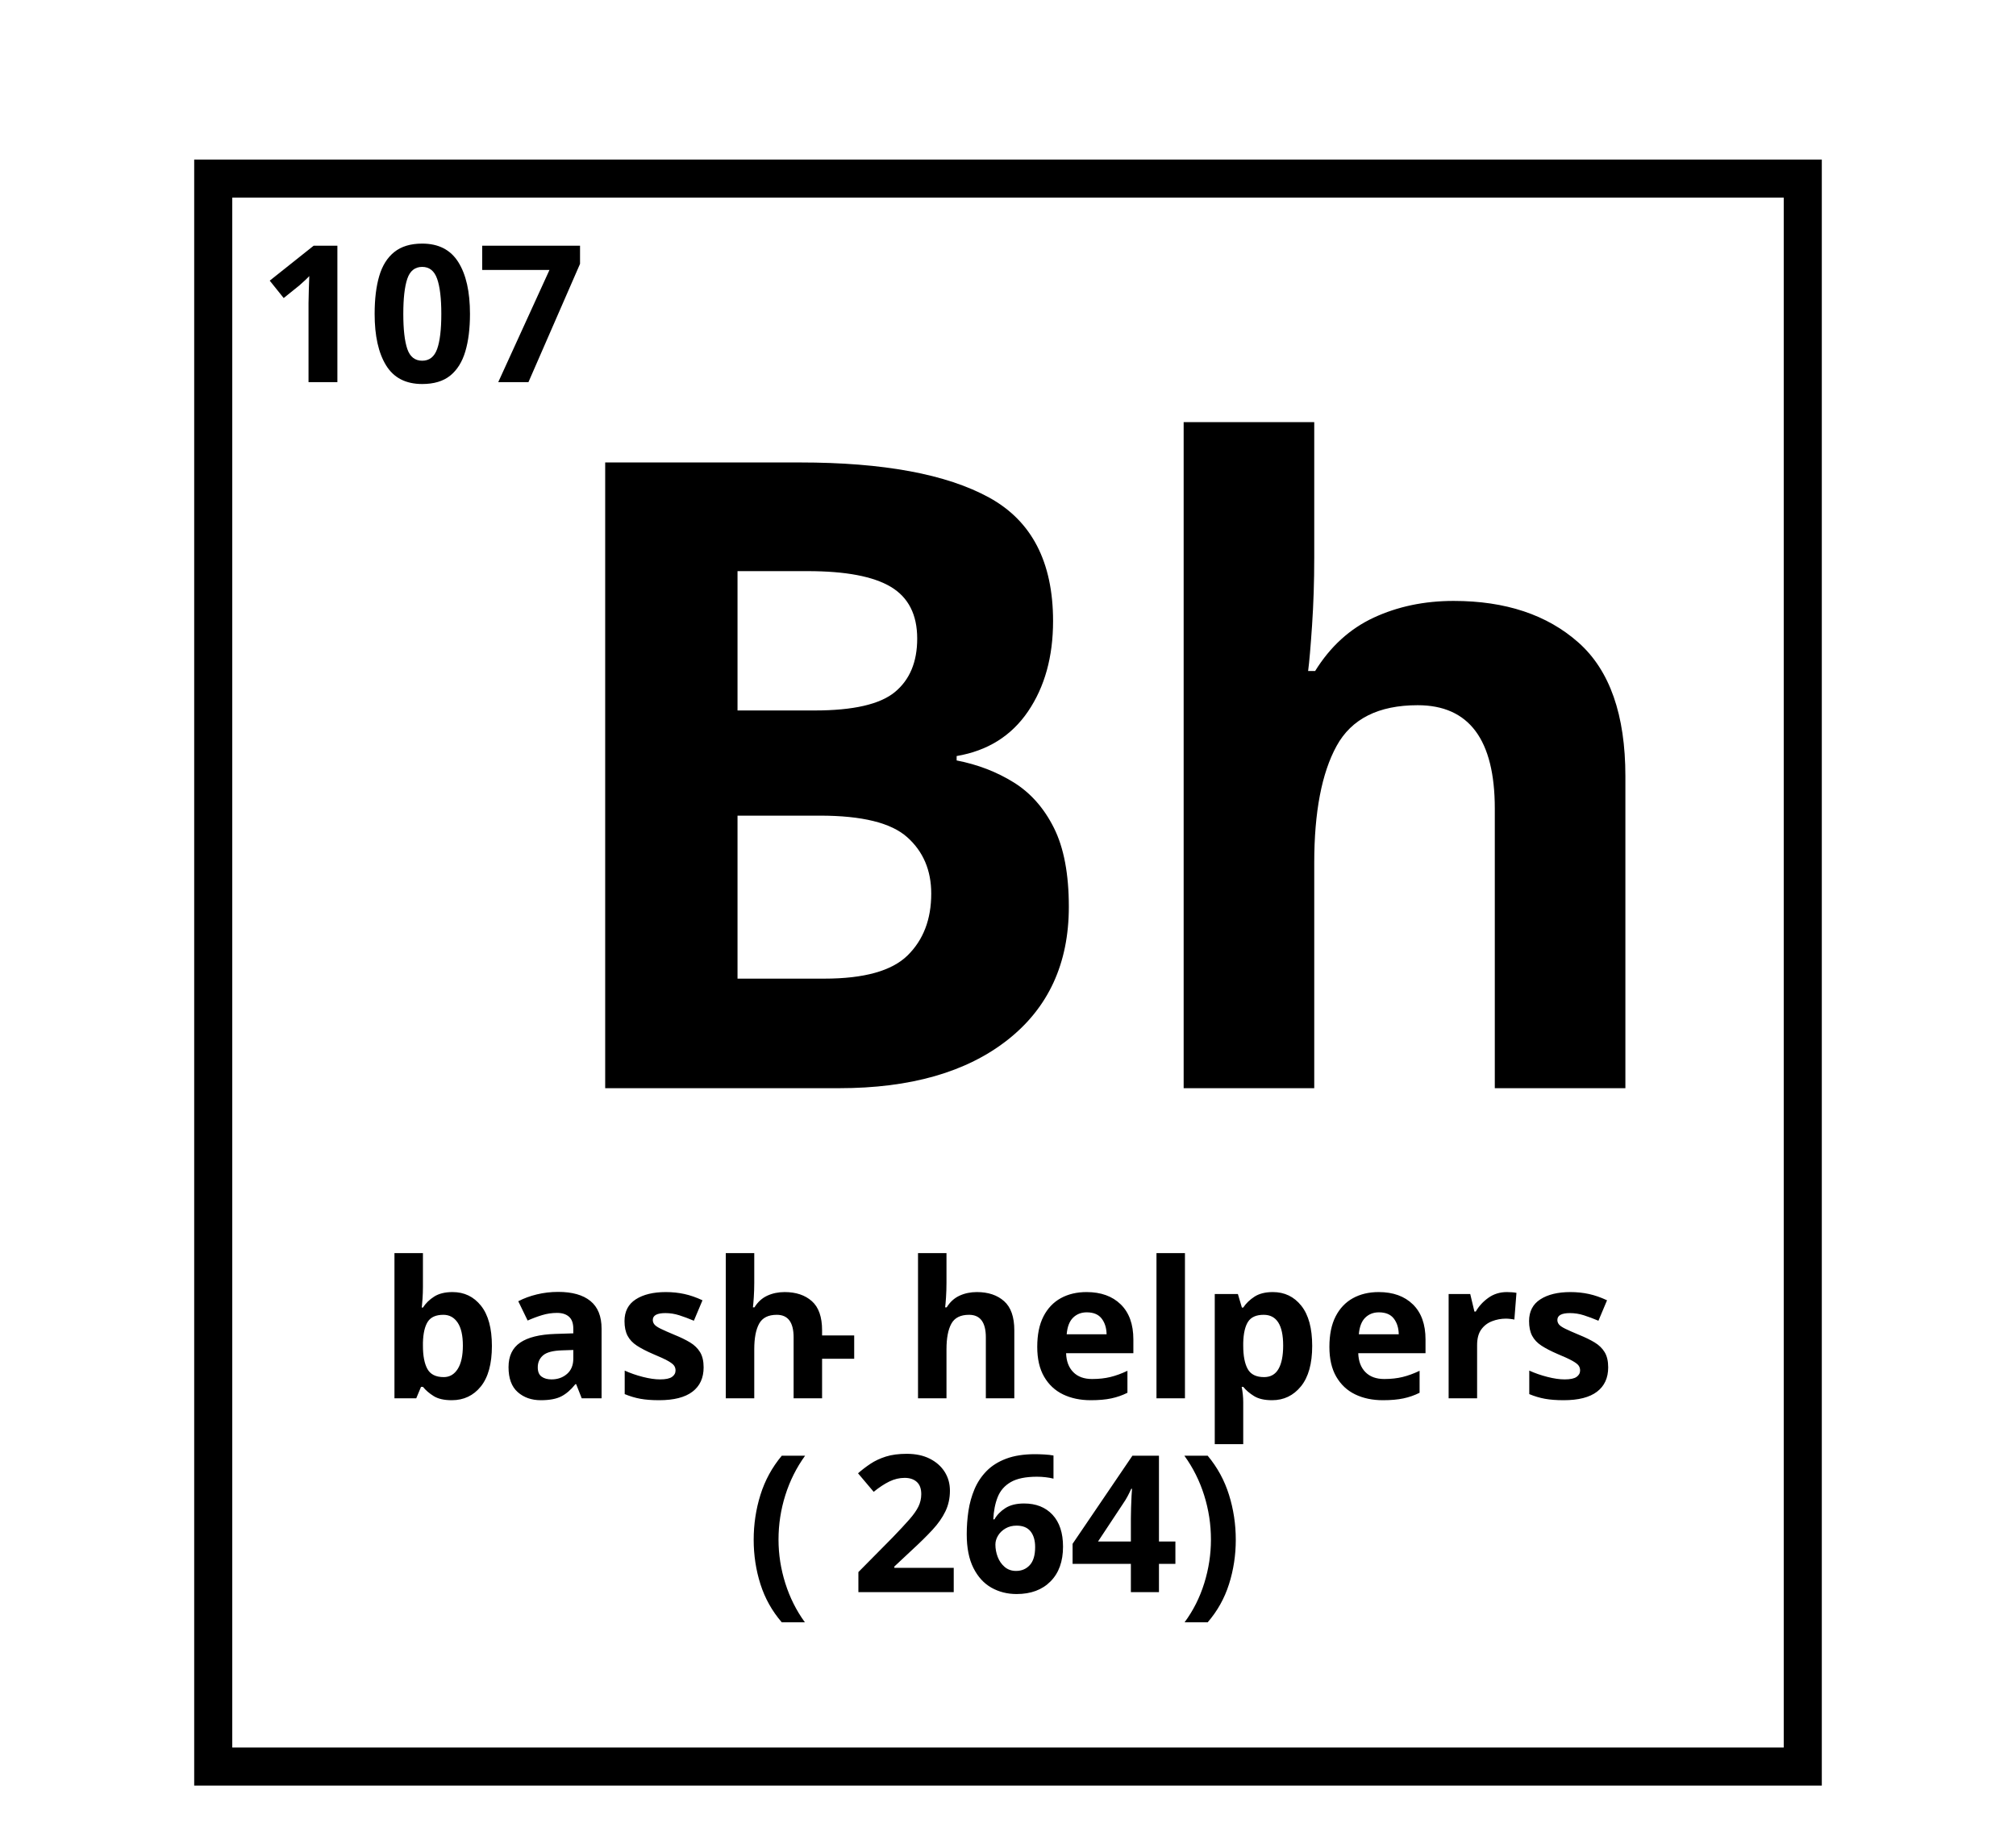
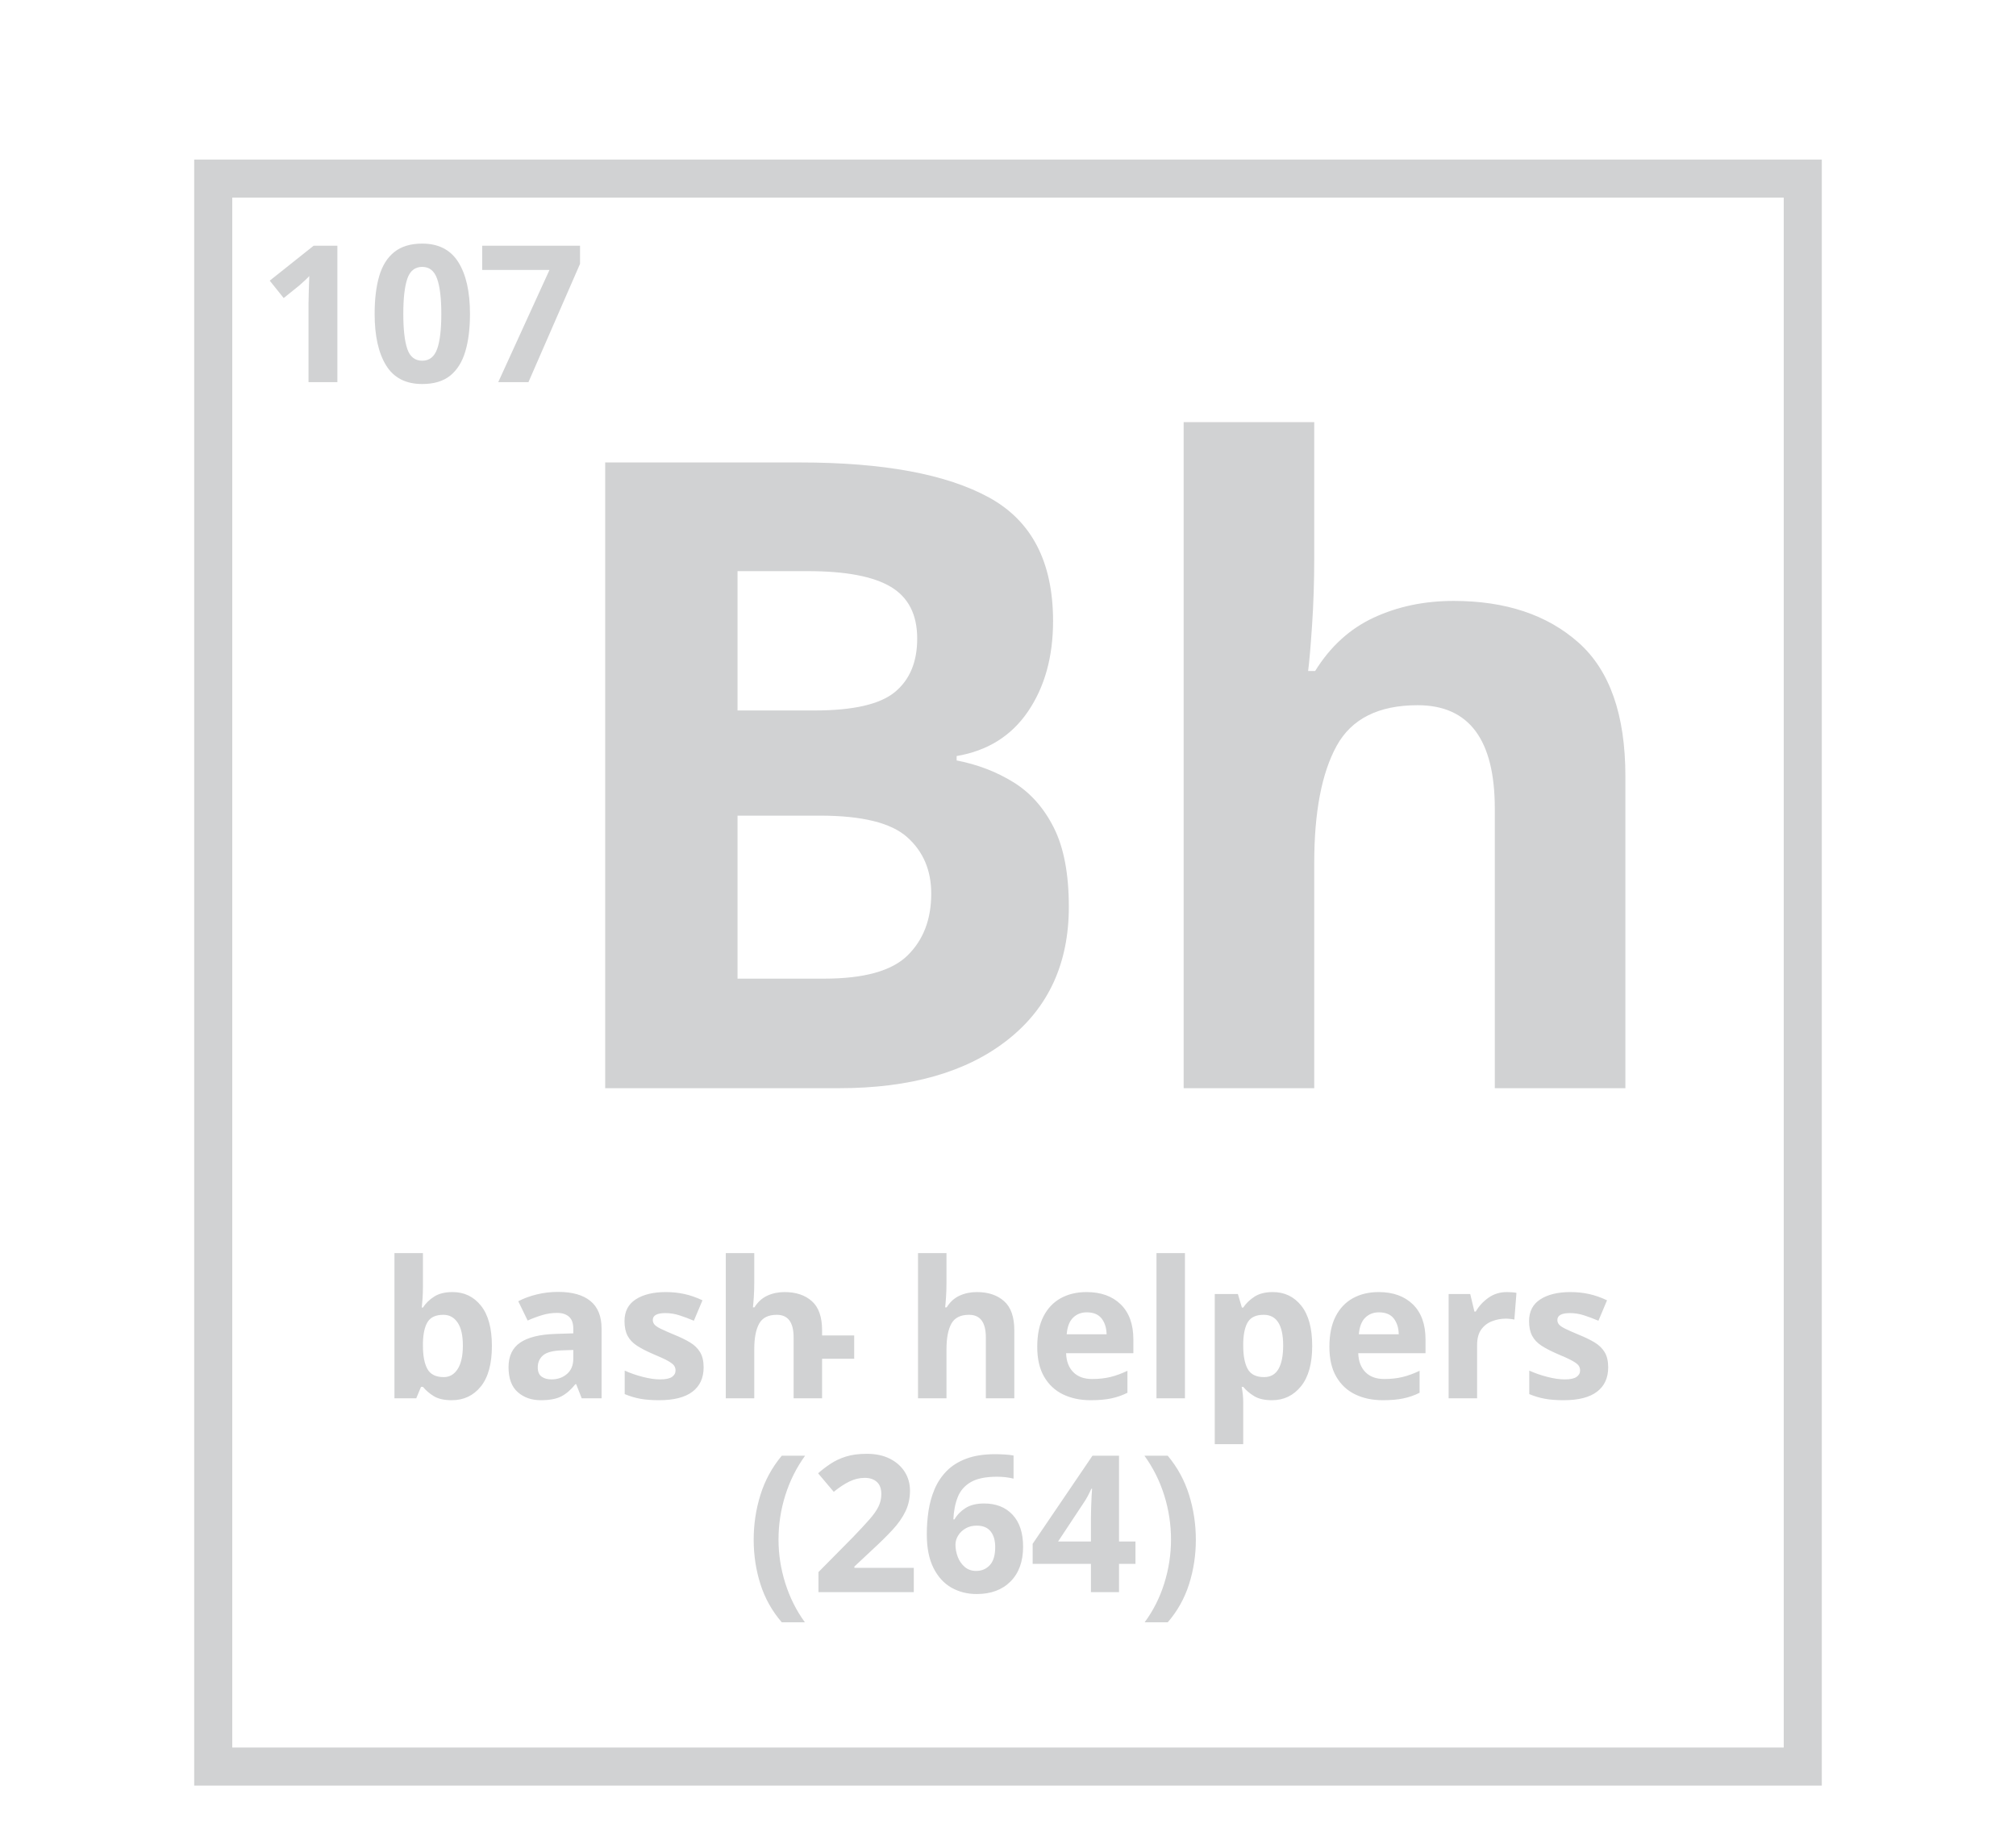
<svg xmlns="http://www.w3.org/2000/svg" width="1456" height="1329" overflow="hidden">
  <defs>
    <clipPath id="clip0">
      <rect x="1053" y="174" width="1456" height="1329" />
    </clipPath>
  </defs>
  <g clip-path="url(#clip0)" transform="translate(-1053 -174)">
-     <rect x="1207" y="303" width="1148" height="1147" stroke="#000000" stroke-width="27.5" stroke-miterlimit="8" fill="none" />
-     <text font-family="Consolas,Consolas_MSFontService,sans-serif" font-weight="700" font-size="633" transform="matrix(1 0 0 1 1433.11 960)">Bh<tspan font-size="138" x="-105.989" y="224">bash</tspan>
+     <rect x="1207" y="303" width="1148" height="1147" stroke="#D1D2D3" stroke-width="27.5" stroke-miterlimit="8" fill="none" />
+     <text fill="#D1D2D3" font-family="Consolas,Consolas_MSFontService,sans-serif" font-weight="700" font-size="633" transform="matrix(1 0 0 1 1433.11 960)">Bh<tspan font-size="138" x="-105.989" y="224">bash</tspan>
      <tspan font-size="138" x="196.511" y="224">-</tspan>
      <tspan font-size="138" x="272.136" y="224">helpers</tspan>
-       <tspan font-size="138" x="-193.44" y="-510">107</tspan>
-       <tspan font-size="138" x="158.698" y="364">(</tspan>
-       <tspan font-size="138" x="234.323" y="364">264)</tspan>
+       <tspan font-size="138" x="-193.441" y="-510">107</tspan>
+       <tspan font-size="138" x="158.698" y="364">(264)</tspan>
    </text>
  </g>
</svg>
